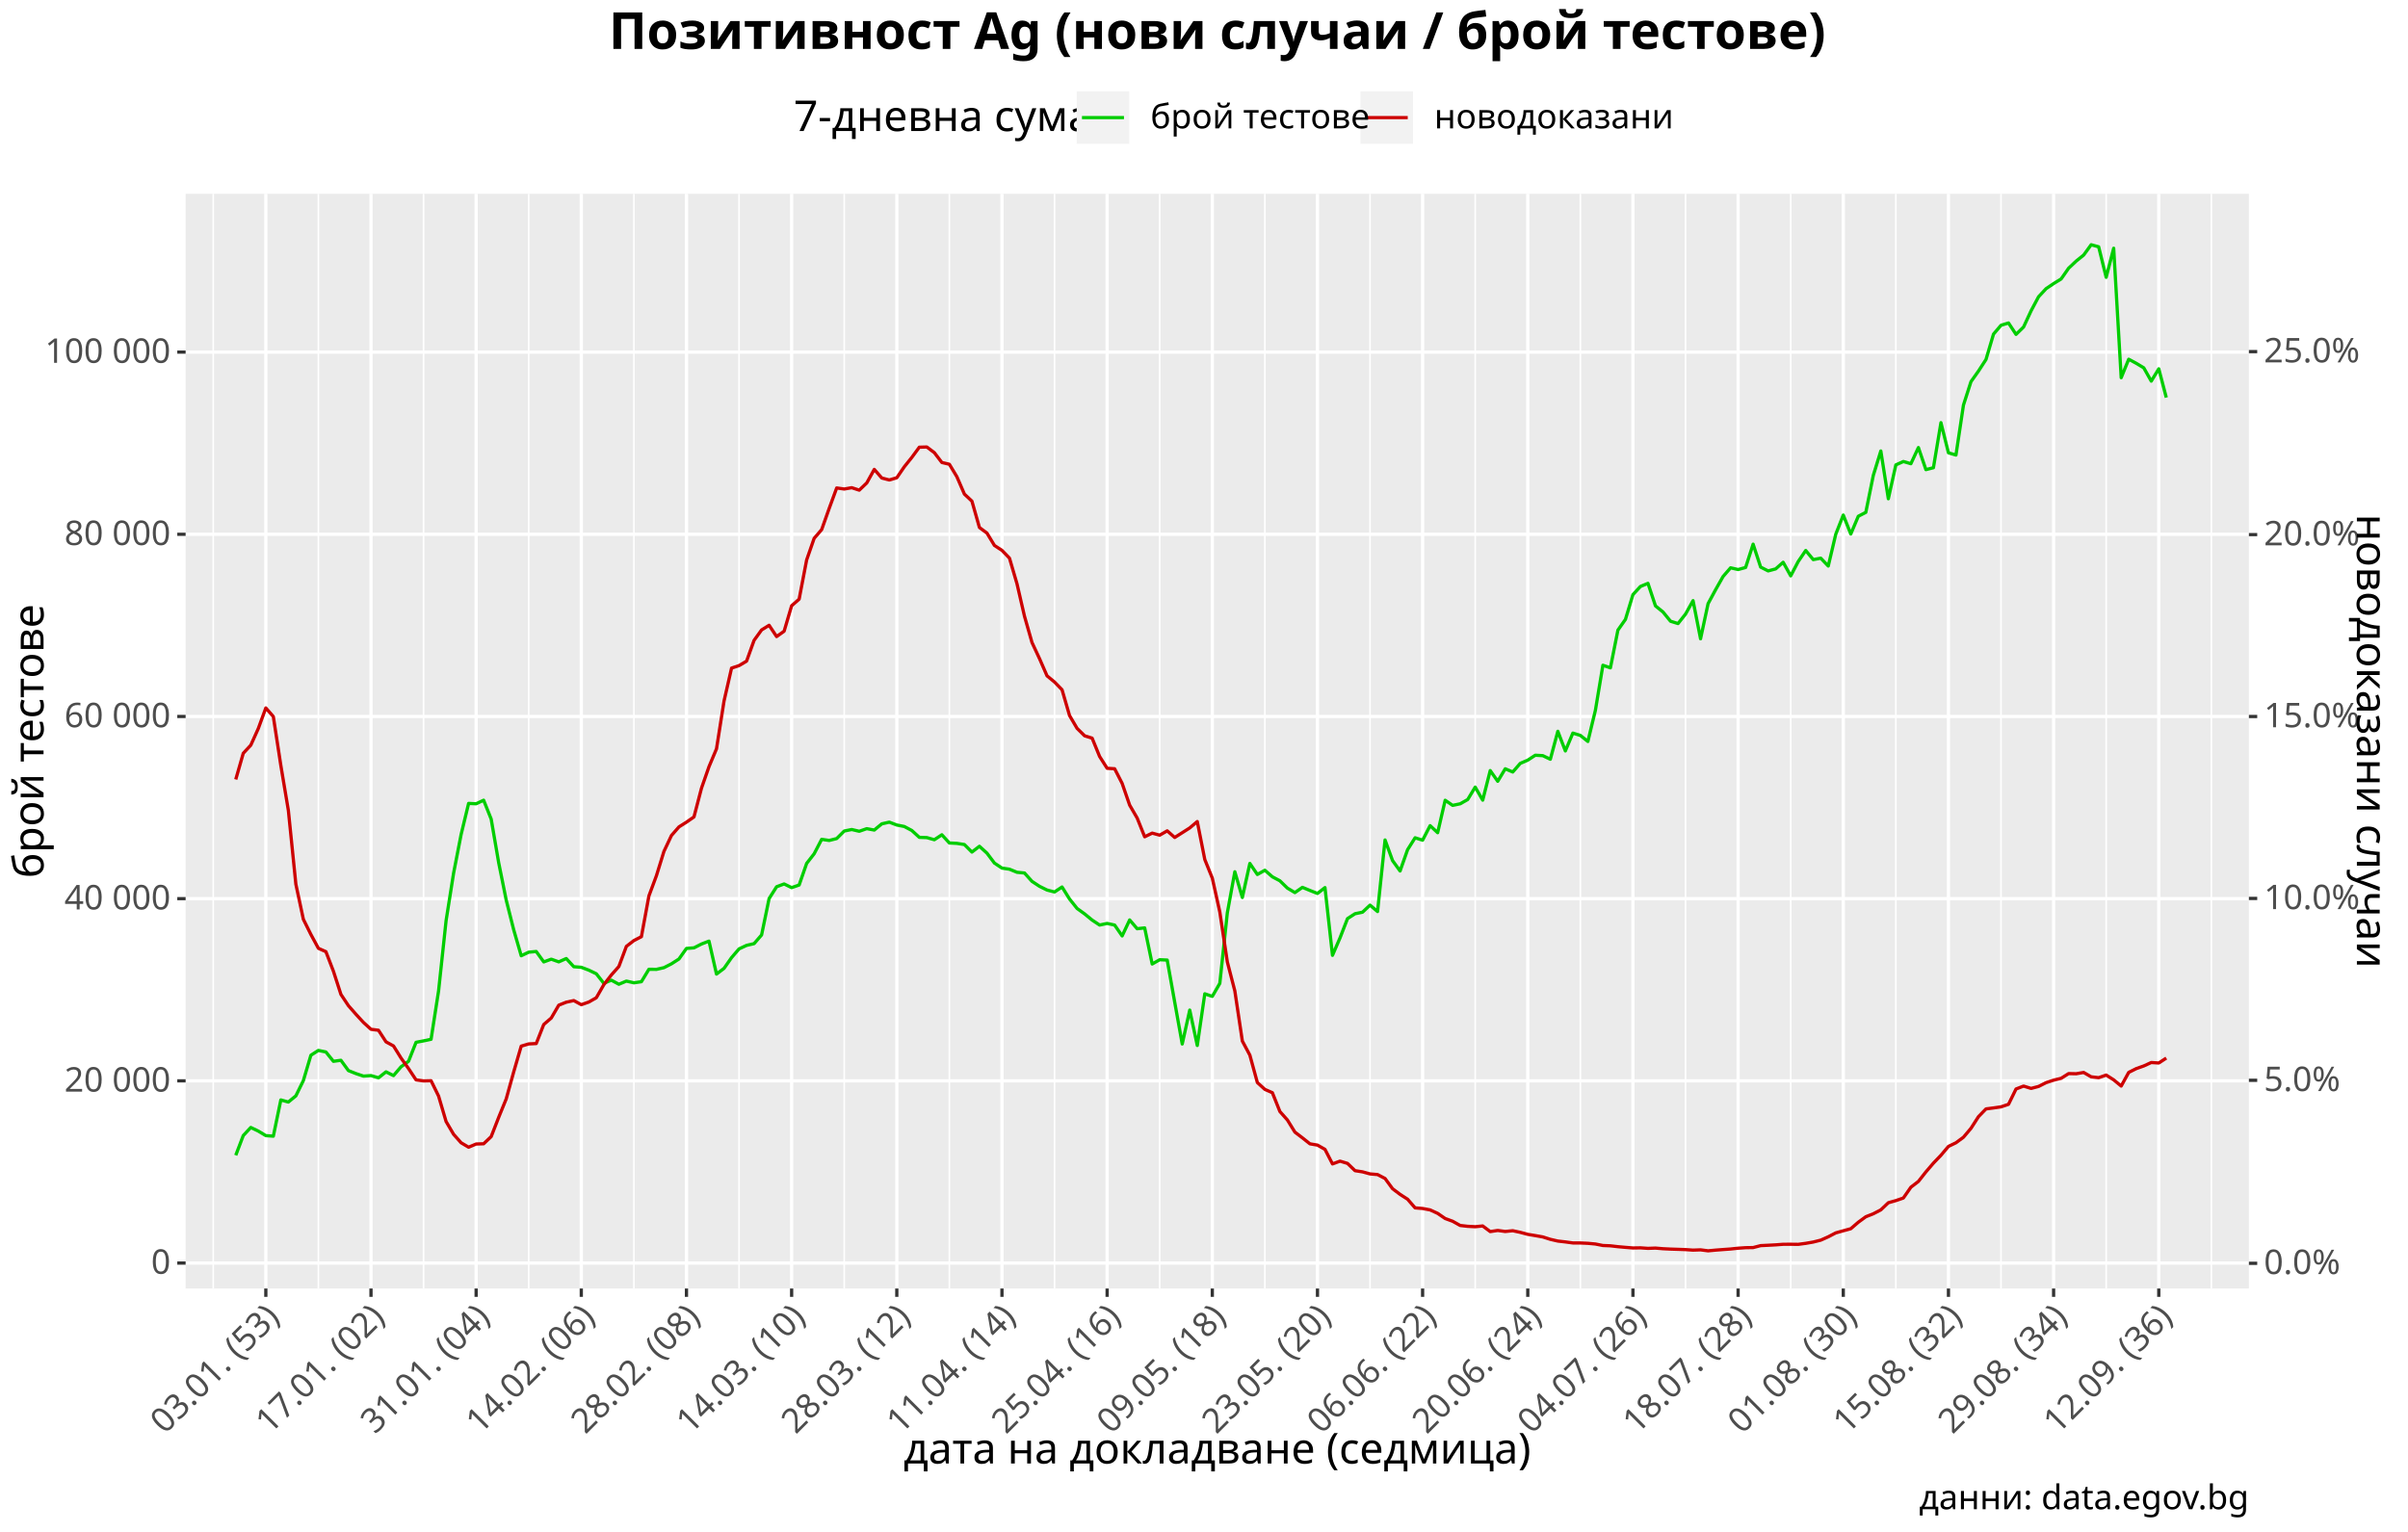
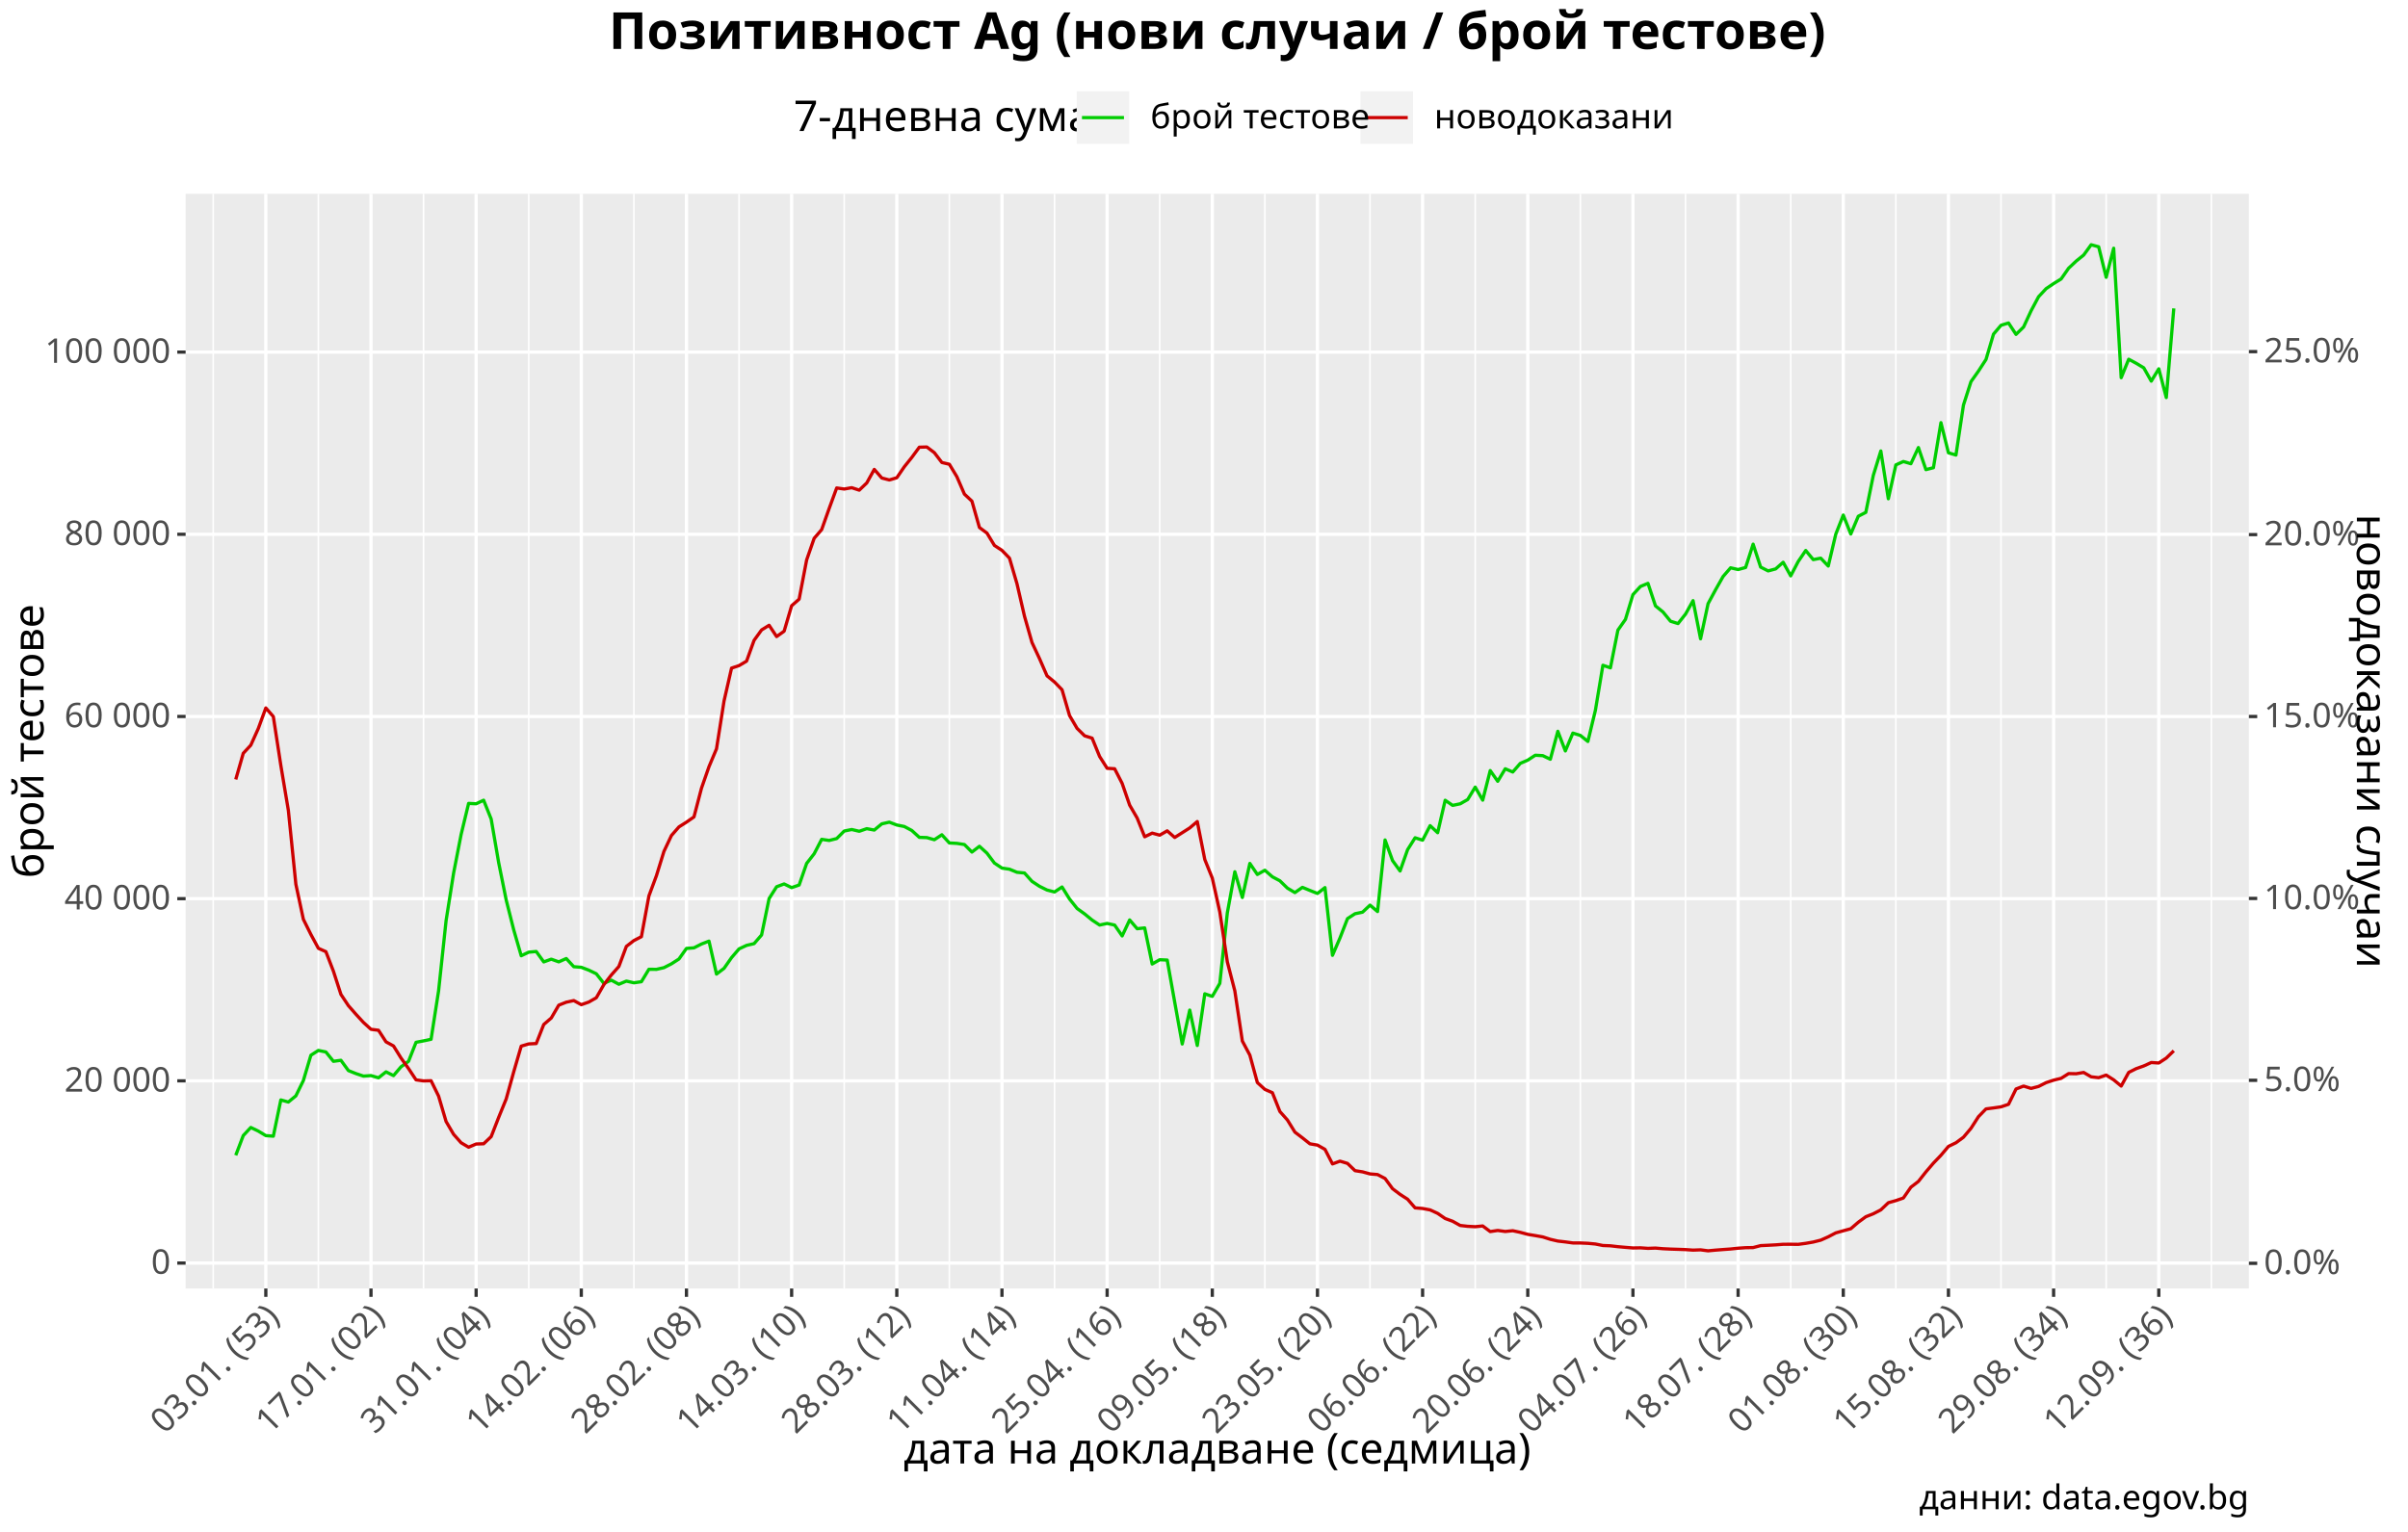
<svg xmlns="http://www.w3.org/2000/svg" class="svglite" viewBox="0 0 792.00 504.00">
  <defs>
    <style type="text/css">
    .svglite line, .svglite polyline, .svglite polygon, .svglite path, .svglite rect, .svglite circle {
      fill: none;
      stroke: #000000;
      stroke-linecap: round;
      stroke-linejoin: round;
      stroke-miterlimit: 10.00;
    }
  </style>
  </defs>
  <rect width="100%" height="100%" style="stroke: none; fill: #FFFFFF;" />
  <defs>
    <clipPath id="cpMC4wMHw3OTIuMDB8MC4wMHw1MDQuMDA=">
      <rect x="0.00" y="0.00" width="792.00" height="504.00" />
    </clipPath>
  </defs>
  <g clip-path="url(#cpMC4wMHw3OTIuMDB8MC4wMHw1MDQuMDA=)">
    <rect x="0.00" y="-0" width="792.00" height="504.00" style="stroke-width: 1.07; stroke: #FFFFFF; fill: #FFFFFF;" />
  </g>
  <defs>
    <clipPath id="cpNjEuMDV8NzM5LjY3fDYzLjc3fDQyMy45Mg==">
      <rect x="61.05" y="63.77" width="678.62" height="360.15" />
    </clipPath>
  </defs>
  <g clip-path="url(#cpNjEuMDV8NzM5LjY3fDYzLjc3fDQyMy45Mg==)">
    <rect x="61.05" y="63.77" width="678.62" height="360.15" style="stroke-width: 1.07; stroke: none; fill: #EBEBEB;" />
    <polyline points="70.13,423.92 70.13,63.77 " style="stroke-width: 0.53; stroke: #FFFFFF; stroke-linecap: butt;" />
    <polyline points="104.72,423.92 104.72,63.77 " style="stroke-width: 0.53; stroke: #FFFFFF; stroke-linecap: butt;" />
    <polyline points="139.31,423.92 139.31,63.77 " style="stroke-width: 0.53; stroke: #FFFFFF; stroke-linecap: butt;" />
    <polyline points="173.90,423.92 173.90,63.77 " style="stroke-width: 0.53; stroke: #FFFFFF; stroke-linecap: butt;" />
    <polyline points="208.49,423.92 208.49,63.77 " style="stroke-width: 0.53; stroke: #FFFFFF; stroke-linecap: butt;" />
    <polyline points="243.08,423.92 243.08,63.77 " style="stroke-width: 0.53; stroke: #FFFFFF; stroke-linecap: butt;" />
    <polyline points="277.67,423.92 277.67,63.77 " style="stroke-width: 0.53; stroke: #FFFFFF; stroke-linecap: butt;" />
    <polyline points="312.25,423.92 312.25,63.77 " style="stroke-width: 0.53; stroke: #FFFFFF; stroke-linecap: butt;" />
    <polyline points="346.84,423.92 346.84,63.77 " style="stroke-width: 0.53; stroke: #FFFFFF; stroke-linecap: butt;" />
    <polyline points="381.43,423.92 381.43,63.77 " style="stroke-width: 0.53; stroke: #FFFFFF; stroke-linecap: butt;" />
    <polyline points="416.02,423.92 416.02,63.77 " style="stroke-width: 0.53; stroke: #FFFFFF; stroke-linecap: butt;" />
    <polyline points="450.61,423.92 450.61,63.77 " style="stroke-width: 0.53; stroke: #FFFFFF; stroke-linecap: butt;" />
    <polyline points="485.20,423.92 485.20,63.77 " style="stroke-width: 0.53; stroke: #FFFFFF; stroke-linecap: butt;" />
    <polyline points="519.79,423.92 519.79,63.77 " style="stroke-width: 0.53; stroke: #FFFFFF; stroke-linecap: butt;" />
    <polyline points="554.38,423.92 554.38,63.77 " style="stroke-width: 0.53; stroke: #FFFFFF; stroke-linecap: butt;" />
    <polyline points="588.97,423.92 588.97,63.77 " style="stroke-width: 0.53; stroke: #FFFFFF; stroke-linecap: butt;" />
    <polyline points="623.55,423.92 623.55,63.77 " style="stroke-width: 0.53; stroke: #FFFFFF; stroke-linecap: butt;" />
    <polyline points="658.14,423.92 658.14,63.77 " style="stroke-width: 0.53; stroke: #FFFFFF; stroke-linecap: butt;" />
    <polyline points="692.73,423.92 692.73,63.77 " style="stroke-width: 0.53; stroke: #FFFFFF; stroke-linecap: butt;" />
    <polyline points="727.32,423.92 727.32,63.77 " style="stroke-width: 0.53; stroke: #FFFFFF; stroke-linecap: butt;" />
    <polyline points="61.05,415.54 739.67,415.54 " style="stroke-width: 1.07; stroke: #FFFFFF; stroke-linecap: butt;" />
    <polyline points="61.05,355.60 739.67,355.60 " style="stroke-width: 1.07; stroke: #FFFFFF; stroke-linecap: butt;" />
    <polyline points="61.05,295.66 739.67,295.66 " style="stroke-width: 1.07; stroke: #FFFFFF; stroke-linecap: butt;" />
    <polyline points="61.05,235.72 739.67,235.72 " style="stroke-width: 1.07; stroke: #FFFFFF; stroke-linecap: butt;" />
    <polyline points="61.05,175.78 739.67,175.78 " style="stroke-width: 1.07; stroke: #FFFFFF; stroke-linecap: butt;" />
    <polyline points="61.05,115.84 739.67,115.84 " style="stroke-width: 1.07; stroke: #FFFFFF; stroke-linecap: butt;" />
    <polyline points="87.43,423.92 87.43,63.77 " style="stroke-width: 1.07; stroke: #FFFFFF; stroke-linecap: butt;" />
    <polyline points="122.02,423.92 122.02,63.77 " style="stroke-width: 1.07; stroke: #FFFFFF; stroke-linecap: butt;" />
    <polyline points="156.60,423.92 156.60,63.77 " style="stroke-width: 1.07; stroke: #FFFFFF; stroke-linecap: butt;" />
    <polyline points="191.19,423.92 191.19,63.77 " style="stroke-width: 1.07; stroke: #FFFFFF; stroke-linecap: butt;" />
    <polyline points="225.78,423.92 225.78,63.77 " style="stroke-width: 1.07; stroke: #FFFFFF; stroke-linecap: butt;" />
    <polyline points="260.37,423.92 260.37,63.77 " style="stroke-width: 1.07; stroke: #FFFFFF; stroke-linecap: butt;" />
    <polyline points="294.96,423.92 294.96,63.77 " style="stroke-width: 1.07; stroke: #FFFFFF; stroke-linecap: butt;" />
    <polyline points="329.55,423.92 329.55,63.77 " style="stroke-width: 1.07; stroke: #FFFFFF; stroke-linecap: butt;" />
    <polyline points="364.14,423.92 364.14,63.77 " style="stroke-width: 1.07; stroke: #FFFFFF; stroke-linecap: butt;" />
    <polyline points="398.73,423.92 398.73,63.77 " style="stroke-width: 1.07; stroke: #FFFFFF; stroke-linecap: butt;" />
    <polyline points="433.32,423.92 433.32,63.77 " style="stroke-width: 1.07; stroke: #FFFFFF; stroke-linecap: butt;" />
    <polyline points="467.90,423.92 467.90,63.77 " style="stroke-width: 1.07; stroke: #FFFFFF; stroke-linecap: butt;" />
    <polyline points="502.49,423.92 502.49,63.77 " style="stroke-width: 1.07; stroke: #FFFFFF; stroke-linecap: butt;" />
    <polyline points="537.08,423.92 537.08,63.77 " style="stroke-width: 1.07; stroke: #FFFFFF; stroke-linecap: butt;" />
    <polyline points="571.67,423.92 571.67,63.77 " style="stroke-width: 1.07; stroke: #FFFFFF; stroke-linecap: butt;" />
    <polyline points="606.26,423.92 606.26,63.77 " style="stroke-width: 1.07; stroke: #FFFFFF; stroke-linecap: butt;" />
    <polyline points="640.85,423.92 640.85,63.77 " style="stroke-width: 1.07; stroke: #FFFFFF; stroke-linecap: butt;" />
    <polyline points="675.44,423.92 675.44,63.77 " style="stroke-width: 1.07; stroke: #FFFFFF; stroke-linecap: butt;" />
    <polyline points="710.03,423.92 710.03,63.77 " style="stroke-width: 1.07; stroke: #FFFFFF; stroke-linecap: butt;" />
-     <polyline points="77.54,380.09 80.01,373.60 82.49,370.94 84.96,372.13 87.43,373.62 89.90,373.80 92.37,361.88 94.84,362.57 97.31,360.54 99.78,355.50 102.25,347.18 104.72,345.59 107.19,346.10 109.66,349.17 112.13,348.84 114.60,352.23 117.07,353.21 119.54,354.04 122.02,353.87 124.49,354.60 126.96,352.64 129.43,353.87 131.90,350.98 134.37,349.17 136.84,342.92 139.31,342.45 141.78,341.92 144.25,326.00 146.72,302.88 149.19,287.26 151.66,274.55 154.13,264.32 156.60,264.44 159.07,263.27 161.55,269.47 164.02,283.83 166.49,296.10 168.96,305.90 171.43,314.44 173.90,313.27 176.37,313.04 178.84,316.47 181.31,315.57 183.78,316.45 186.25,315.36 188.72,318.05 191.19,318.24 193.66,319.18 196.13,320.37 198.60,323.51 201.08,322.48 203.55,323.82 206.02,322.78 208.49,323.34 210.96,322.98 213.43,318.89 215.90,318.92 218.37,318.36 220.84,317.10 223.31,315.51 225.78,312.03 228.25,311.84 230.72,310.58 233.19,309.63 235.66,320.47 238.14,318.59 240.61,315.06 243.08,312.18 245.55,311.03 248.02,310.46 250.49,307.60 252.96,295.63 255.43,291.74 257.90,290.82 260.37,292.03 262.84,291.17 265.31,284.06 267.78,280.89 270.25,276.14 272.72,276.51 275.19,275.89 277.67,273.41 280.14,272.91 282.61,273.49 285.08,272.63 287.55,273.09 290.02,271.05 292.49,270.49 294.96,271.43 297.43,271.92 299.90,273.23 302.37,275.49 304.84,275.57 307.31,276.27 309.78,274.64 312.25,277.34 314.72,277.47 317.20,277.85 319.67,280.33 322.14,278.43 324.61,280.68 327.08,283.96 329.55,285.60 332.02,285.97 334.49,286.98 336.96,287.22 339.43,289.97 341.90,291.60 344.37,292.82 346.84,293.46 349.31,291.82 351.78,295.78 354.25,298.88 356.73,300.67 359.20,302.70 361.67,304.34 364.14,303.81 366.61,304.35 369.08,307.92 371.55,302.66 374.02,305.55 376.49,305.28 378.96,317.16 381.43,315.75 383.90,315.86 386.37,329.73 388.84,343.47 391.31,332.32 393.79,343.96 396.26,326.96 398.73,327.81 401.20,323.53 403.67,300.34 406.14,286.81 408.61,295.27 411.08,284.07 413.55,287.70 416.02,286.31 418.49,288.47 420.96,289.78 423.43,292.19 425.90,293.66 428.37,291.94 430.84,292.96 433.32,293.95 435.79,292.02 438.26,314.30 440.73,308.58 443.20,302.22 445.67,300.62 448.14,300.11 450.61,297.79 453.08,299.90 455.55,276.35 458.02,283.14 460.49,286.55 462.96,279.55 465.43,275.63 467.90,276.42 470.37,271.64 472.85,273.96 475.32,263.29 477.79,264.97 480.26,264.45 482.73,263.05 485.20,258.96 487.67,263.25 490.14,253.52 492.61,257.04 495.08,252.93 497.55,253.99 500.02,251.15 502.49,250.09 504.96,248.47 507.43,248.61 509.91,249.79 512.38,240.60 514.85,247.06 517.32,241.19 519.79,241.95 522.26,243.94 524.73,233.70 527.20,218.87 529.67,219.72 532.14,207.30 534.61,203.79 537.08,195.63 539.55,192.95 542.02,191.92 544.49,199.34 546.96,201.34 549.44,204.38 551.91,205.15 554.38,202.03 556.85,197.61 559.32,210.16 561.79,198.61 564.26,194.03 566.73,189.66 569.20,186.81 571.67,187.38 574.14,186.70 576.61,179.03 579.08,186.57 581.55,187.83 584.02,187.17 586.49,184.99 588.97,189.46 591.44,184.74 593.91,181.11 596.38,184.11 598.85,183.64 601.32,186.22 603.79,175.76 606.26,169.45 608.73,175.69 611.20,169.85 613.67,168.57 616.14,156.39 618.61,148.37 621.08,164.09 623.55,152.95 626.02,151.84 628.50,152.56 630.97,147.25 633.44,154.51 635.91,153.88 638.38,139.06 640.85,148.97 643.32,149.71 645.79,133.27 648.26,125.57 650.73,122.08 653.20,118.27 655.67,109.93 658.14,107.02 660.61,106.26 663.08,110.01 665.56,107.59 668.03,102.26 670.50,97.62 672.97,94.97 675.44,93.30 677.91,91.78 680.38,88.24 682.85,85.91 685.32,83.92 687.79,80.52 690.26,81.20 692.73,91.23 695.20,81.67 697.67,124.26 700.14,118.19 702.61,119.52 705.09,121.01 707.56,125.39 710.03,121.34 712.50,130.80 " style="stroke-width: 1.07; stroke: #00CD00; stroke-linecap: butt;" />
-     <polyline points="77.54,256.44 80.01,247.83 82.49,245.16 84.96,239.67 87.43,232.92 89.90,235.75 92.37,251.85 94.84,266.60 97.31,290.91 99.78,302.45 102.25,307.43 104.72,312.00 107.19,313.10 109.66,319.52 112.13,327.15 114.60,330.87 117.07,333.69 119.54,336.38 122.02,338.64 124.49,338.96 126.96,342.77 129.43,344.12 131.90,348.09 134.37,351.56 136.84,355.28 139.31,355.62 141.78,355.56 144.25,360.61 146.72,368.98 149.19,373.19 151.66,375.97 154.13,377.43 156.60,376.38 159.07,376.30 161.55,373.95 164.02,367.61 166.49,361.55 168.96,352.66 171.43,344.18 173.90,343.45 176.37,343.33 178.84,337.06 181.31,334.93 183.78,330.70 186.25,329.72 188.72,329.19 191.19,330.54 193.66,329.67 196.13,328.26 198.60,323.96 201.08,320.76 203.55,317.97 206.02,311.35 208.49,309.44 210.96,308.17 213.43,294.76 215.90,288.11 218.37,280.12 220.84,274.88 223.31,272.05 225.78,270.49 228.25,268.77 230.72,259.32 233.19,252.24 235.66,246.36 238.14,230.63 240.61,219.81 243.08,218.98 245.55,217.52 248.02,210.67 250.49,207.25 252.96,205.72 255.43,209.43 257.90,207.67 260.37,199.29 262.84,197.12 265.31,184.21 267.78,177.11 270.25,174.24 272.72,167.28 275.19,160.54 277.67,160.89 280.14,160.45 282.61,161.26 285.08,158.89 287.55,154.43 290.02,157.26 292.49,157.91 294.96,157.18 297.43,153.57 299.90,150.49 302.37,147.13 304.84,147.06 307.31,148.93 309.78,152.16 312.25,152.74 314.72,156.84 317.20,162.56 319.67,164.88 322.14,173.55 324.61,175.38 327.08,179.46 329.55,181.07 332.02,183.63 334.49,192.06 336.96,202.75 339.43,211.40 341.90,216.69 344.37,222.35 346.84,224.39 349.31,226.93 351.78,235.42 354.25,239.63 356.73,242.08 359.20,242.85 361.67,248.89 364.14,252.77 366.61,252.92 369.08,257.74 371.55,264.89 374.02,269.14 376.49,275.30 378.96,274.10 381.43,274.77 383.90,273.35 386.37,275.53 388.84,273.96 391.31,272.39 393.79,270.29 396.26,282.78 398.73,288.91 401.20,300.04 403.67,316.46 406.14,326.01 408.61,342.50 411.08,347.14 413.55,356.16 416.02,358.41 418.49,359.50 420.96,365.69 423.43,368.47 425.90,372.47 428.37,374.35 430.84,376.32 433.32,376.74 435.79,378.14 438.26,382.93 440.73,382.02 443.20,382.76 445.67,385.15 448.14,385.54 450.61,386.22 453.08,386.43 455.55,387.72 458.02,391.09 460.49,392.95 462.96,394.54 465.43,397.39 467.90,397.59 470.37,398.06 472.85,399.20 475.32,400.89 477.79,401.80 480.26,403.18 482.73,403.46 485.20,403.59 487.67,403.34 490.14,405.19 492.61,404.82 495.08,405.16 497.55,404.91 500.02,405.44 502.49,406.10 504.96,406.51 507.43,406.95 509.91,407.74 512.38,408.31 514.85,408.59 517.32,408.93 519.79,408.94 522.26,409.05 524.73,409.28 527.20,409.77 529.67,409.87 532.14,410.16 534.61,410.38 537.08,410.58 539.55,410.54 542.02,410.71 544.49,410.62 546.96,410.83 549.44,410.95 551.91,411.03 554.38,411.12 556.85,411.29 559.32,411.20 561.79,411.52 564.26,411.29 566.73,411.10 569.20,410.92 571.67,410.66 574.14,410.49 576.61,410.45 579.08,409.81 581.55,409.69 584.02,409.56 586.49,409.37 588.97,409.36 591.44,409.39 593.91,409.06 596.38,408.63 598.85,408.01 601.32,406.91 603.79,405.62 606.26,404.93 608.73,404.25 611.20,402.12 613.67,400.31 616.14,399.33 618.61,398.05 621.08,395.70 623.55,395.00 626.02,394.15 628.50,390.59 630.97,388.69 633.44,385.55 635.91,382.67 638.38,380.09 640.85,377.17 643.32,375.97 645.79,374.15 648.26,371.22 650.73,367.38 653.20,364.83 655.67,364.51 658.14,364.15 660.61,363.32 663.08,358.28 665.56,357.32 668.03,358.09 670.50,357.44 672.97,356.19 675.44,355.37 677.91,354.77 680.38,353.21 682.85,353.26 685.32,352.84 687.79,354.27 690.26,354.56 692.73,353.70 695.20,355.27 697.67,357.31 700.14,352.82 702.61,351.58 705.09,350.70 707.56,349.57 710.03,349.73 712.50,348.11 " style="stroke-width: 1.07; stroke: #CD0000; stroke-linecap: butt;" />
+     <polyline points="77.54,380.09 80.01,373.60 82.49,370.94 84.96,372.13 87.43,373.62 89.90,373.80 92.37,361.88 94.84,362.57 97.31,360.54 99.78,355.50 102.25,347.18 104.72,345.59 107.19,346.10 109.66,349.17 112.13,348.84 114.60,352.23 117.07,353.21 119.54,354.04 122.02,353.87 124.49,354.60 126.96,352.64 129.43,353.87 131.90,350.98 134.37,349.17 136.84,342.92 139.31,342.45 141.78,341.92 144.25,326.00 146.72,302.88 149.19,287.26 151.66,274.55 154.13,264.32 156.60,264.44 159.07,263.27 161.55,269.47 164.02,283.83 166.49,296.10 168.96,305.90 171.43,314.44 173.90,313.27 176.37,313.04 178.84,316.47 181.31,315.57 183.78,316.45 186.25,315.36 188.72,318.05 191.19,318.24 193.66,319.18 196.13,320.37 198.60,323.51 201.08,322.48 203.55,323.82 206.02,322.78 208.49,323.34 210.96,322.98 213.43,318.89 215.90,318.92 218.37,318.36 220.84,317.10 223.31,315.51 225.78,312.03 228.25,311.84 230.72,310.58 233.19,309.63 235.66,320.47 238.14,318.59 240.61,315.06 243.08,312.18 245.55,311.03 248.02,310.46 250.49,307.60 252.96,295.63 255.43,291.74 257.90,290.82 260.37,292.03 262.84,291.17 265.31,284.06 267.78,280.89 270.25,276.14 272.72,276.51 275.19,275.89 277.67,273.41 280.14,272.91 282.61,273.49 285.08,272.63 287.55,273.09 290.02,271.05 292.49,270.49 294.96,271.43 297.43,271.92 299.90,273.23 302.37,275.49 304.84,275.57 307.31,276.27 309.78,274.64 312.25,277.34 314.72,277.47 317.20,277.85 319.67,280.33 322.14,278.43 324.61,280.68 327.08,283.96 329.55,285.60 332.02,285.97 334.49,286.98 336.96,287.22 339.43,289.97 341.90,291.60 344.37,292.82 346.84,293.46 349.31,291.82 351.78,295.78 354.25,298.88 356.73,300.67 359.20,302.70 361.67,304.34 364.14,303.81 366.61,304.35 369.08,307.92 371.55,302.66 374.02,305.55 376.49,305.28 378.96,317.16 381.43,315.75 383.90,315.86 386.37,329.73 388.84,343.47 391.31,332.32 393.79,343.96 396.26,326.96 398.73,327.81 401.20,323.53 403.67,300.34 406.14,286.81 408.61,295.27 411.08,284.07 413.55,287.70 416.02,286.31 418.49,288.47 420.96,289.78 423.43,292.19 425.90,293.66 428.37,291.94 430.84,292.96 433.32,293.95 435.79,292.02 438.26,314.30 440.73,308.58 443.20,302.22 445.67,300.62 448.14,300.11 450.61,297.79 453.08,299.90 455.55,276.35 458.02,283.14 460.49,286.55 462.96,279.55 465.43,275.63 467.90,276.42 470.37,271.64 472.85,273.96 475.32,263.29 477.79,264.97 480.26,264.45 482.73,263.05 485.20,258.96 487.67,263.25 490.14,253.52 492.61,257.04 495.08,252.93 497.55,253.99 500.02,251.15 502.49,250.09 504.96,248.47 507.43,248.61 509.91,249.79 512.38,240.60 514.85,247.06 517.32,241.19 519.79,241.95 522.26,243.94 524.73,233.70 527.20,218.87 529.67,219.72 532.14,207.30 534.61,203.79 537.08,195.63 539.55,192.95 542.02,191.92 544.49,199.34 546.96,201.34 549.44,204.38 551.91,205.15 554.38,202.03 556.85,197.61 559.32,210.16 561.79,198.61 564.26,194.03 566.73,189.66 569.20,186.81 571.67,187.38 574.14,186.70 576.61,179.03 579.08,186.57 581.55,187.83 584.02,187.17 586.49,184.99 588.97,189.46 591.44,184.74 593.91,181.11 596.38,184.11 598.85,183.64 601.32,186.22 603.79,175.76 606.26,169.45 608.73,175.69 611.20,169.85 613.67,168.57 616.14,156.39 618.61,148.37 621.08,164.09 623.55,152.95 626.02,151.84 628.50,152.56 630.97,147.25 633.44,154.51 635.91,153.88 638.38,139.06 640.85,148.97 643.32,149.71 645.79,133.27 648.26,125.57 650.73,122.08 653.20,118.27 655.67,109.93 658.14,107.02 660.61,106.26 663.08,110.01 665.56,107.59 668.03,102.26 670.50,97.62 672.97,94.97 675.44,93.30 677.91,91.78 680.38,88.24 682.85,85.91 685.32,83.92 687.79,80.52 690.26,81.20 692.73,91.23 695.20,81.67 697.67,124.26 700.14,118.19 702.61,119.52 705.09,121.01 707.56,125.39 710.03,121.34 712.50,130.80 714.97,101.46 " style="stroke-width: 1.07; stroke: #00CD00; stroke-linecap: butt;" />
+     <polyline points="77.54,256.44 80.01,247.83 82.49,245.16 84.96,239.67 87.43,232.92 89.90,235.75 92.37,251.85 94.84,266.60 97.31,290.91 99.78,302.45 102.25,307.43 104.72,312.00 107.19,313.10 109.66,319.52 112.13,327.15 114.60,330.87 117.07,333.69 119.54,336.38 122.02,338.64 124.49,338.96 126.96,342.77 129.43,344.12 131.90,348.09 134.37,351.56 136.84,355.28 139.31,355.62 141.78,355.56 144.25,360.61 146.72,368.98 149.19,373.19 151.66,375.97 154.13,377.43 156.60,376.38 159.07,376.30 161.55,373.95 164.02,367.61 166.49,361.55 168.96,352.66 171.43,344.18 173.90,343.45 176.37,343.33 178.84,337.06 181.31,334.93 183.78,330.70 186.25,329.72 188.72,329.19 191.19,330.54 193.66,329.67 196.13,328.26 198.60,323.96 201.08,320.76 203.55,317.97 206.02,311.35 208.49,309.44 210.96,308.17 213.43,294.76 215.90,288.11 218.37,280.12 220.84,274.88 223.31,272.05 225.78,270.49 228.25,268.77 230.72,259.32 233.19,252.24 235.66,246.36 238.14,230.63 240.61,219.81 243.08,218.98 245.55,217.52 248.02,210.67 250.49,207.25 252.96,205.72 255.43,209.43 257.90,207.67 260.37,199.29 262.84,197.12 265.31,184.21 267.78,177.11 270.25,174.24 272.72,167.28 275.19,160.54 277.67,160.89 280.14,160.45 282.61,161.26 285.08,158.89 287.55,154.43 290.02,157.26 292.49,157.91 294.96,157.18 297.43,153.57 299.90,150.49 302.37,147.13 304.84,147.06 307.31,148.93 309.78,152.16 312.25,152.74 314.72,156.84 317.20,162.56 319.67,164.88 322.14,173.55 324.61,175.38 327.08,179.46 329.55,181.07 332.02,183.63 334.49,192.06 336.96,202.75 339.43,211.40 341.90,216.69 344.37,222.35 346.84,224.39 349.31,226.93 351.78,235.42 354.25,239.63 356.73,242.08 359.20,242.85 361.67,248.89 364.14,252.77 366.61,252.92 369.08,257.74 371.55,264.89 374.02,269.14 376.49,275.30 378.96,274.10 381.43,274.77 383.90,273.35 386.37,275.53 388.84,273.96 391.31,272.39 393.79,270.29 396.26,282.78 398.73,288.91 401.20,300.04 403.67,316.46 406.14,326.01 408.61,342.50 411.08,347.14 413.55,356.16 416.02,358.41 418.49,359.50 420.96,365.69 423.43,368.47 425.90,372.47 428.37,374.35 430.84,376.32 433.32,376.74 435.79,378.14 438.26,382.93 440.73,382.02 443.20,382.76 445.67,385.15 448.14,385.54 450.61,386.22 453.08,386.43 455.55,387.72 458.02,391.09 460.49,392.95 462.96,394.54 465.43,397.39 467.90,397.59 470.37,398.06 472.85,399.20 475.32,400.89 477.79,401.80 480.26,403.18 482.73,403.46 485.20,403.59 487.67,403.34 490.14,405.19 492.61,404.82 495.08,405.16 497.55,404.91 500.02,405.44 502.49,406.10 504.96,406.51 507.43,406.95 509.91,407.74 512.38,408.31 514.85,408.59 517.32,408.93 519.79,408.94 522.26,409.05 524.73,409.28 527.20,409.77 529.67,409.87 532.14,410.16 534.61,410.38 537.08,410.58 539.55,410.54 542.02,410.71 544.49,410.62 546.96,410.83 549.44,410.95 551.91,411.03 554.38,411.12 556.85,411.29 559.32,411.20 561.79,411.52 564.26,411.29 566.73,411.10 569.20,410.92 571.67,410.66 574.14,410.49 576.61,410.45 579.08,409.81 581.55,409.69 584.02,409.56 586.49,409.37 588.97,409.36 591.44,409.39 593.91,409.06 596.38,408.63 598.85,408.01 601.32,406.91 603.79,405.62 606.26,404.93 608.73,404.25 611.20,402.12 613.67,400.31 616.14,399.33 618.61,398.05 621.08,395.70 623.55,395.00 626.02,394.15 628.50,390.59 630.97,388.69 633.44,385.55 635.91,382.67 638.38,380.09 640.85,377.17 643.32,375.97 645.79,374.15 648.26,371.22 650.73,367.38 653.20,364.83 655.67,364.51 658.14,364.15 660.61,363.32 663.08,358.28 665.56,357.32 668.03,358.09 670.50,357.44 672.97,356.19 675.44,355.37 677.91,354.77 680.38,353.21 682.85,353.26 685.32,352.84 687.79,354.27 690.26,354.56 692.73,353.70 695.20,355.27 697.67,357.31 700.14,352.82 702.61,351.58 705.09,350.70 707.56,349.57 710.03,349.73 712.50,348.11 714.97,345.71 " style="stroke-width: 1.07; stroke: #CD0000; stroke-linecap: butt;" />
  </g>
  <g clip-path="url(#cpMC4wMHw3OTIuMDB8MC4wMHw1MDQuMDA=)">
    <text x="56.12" y="419.08" text-anchor="end" style="font-size: 11.20px; fill: #4D4D4D; font-family: Calibri;" textLength="5.67px" lengthAdjust="spacingAndGlyphs">0</text>
    <text x="56.12" y="359.14" text-anchor="end" style="font-size: 11.20px; fill: #4D4D4D; font-family: Calibri;" textLength="30.90px" lengthAdjust="spacingAndGlyphs">20 000</text>
    <text x="56.12" y="299.20" text-anchor="end" style="font-size: 11.20px; fill: #4D4D4D; font-family: Calibri;" textLength="30.90px" lengthAdjust="spacingAndGlyphs">40 000</text>
    <text x="56.12" y="239.26" text-anchor="end" style="font-size: 11.20px; fill: #4D4D4D; font-family: Calibri;" textLength="30.90px" lengthAdjust="spacingAndGlyphs">60 000</text>
    <text x="56.12" y="179.32" text-anchor="end" style="font-size: 11.20px; fill: #4D4D4D; font-family: Calibri;" textLength="30.90px" lengthAdjust="spacingAndGlyphs">80 000</text>
    <text x="56.12" y="119.37" text-anchor="end" style="font-size: 11.20px; fill: #4D4D4D; font-family: Calibri;" textLength="36.57px" lengthAdjust="spacingAndGlyphs">100 000</text>
    <polyline points="58.31,415.54 61.05,415.54 " style="stroke-width: 1.07; stroke: #333333; stroke-linecap: butt;" />
    <polyline points="58.31,355.60 61.05,355.60 " style="stroke-width: 1.07; stroke: #333333; stroke-linecap: butt;" />
    <polyline points="58.31,295.66 61.05,295.66 " style="stroke-width: 1.07; stroke: #333333; stroke-linecap: butt;" />
    <polyline points="58.31,235.72 61.05,235.72 " style="stroke-width: 1.07; stroke: #333333; stroke-linecap: butt;" />
    <polyline points="58.31,175.78 61.05,175.78 " style="stroke-width: 1.07; stroke: #333333; stroke-linecap: butt;" />
    <polyline points="58.31,115.84 61.05,115.84 " style="stroke-width: 1.07; stroke: #333333; stroke-linecap: butt;" />
    <polyline points="739.67,415.63 742.41,415.63 " style="stroke-width: 1.07; stroke: #333333; stroke-linecap: butt;" />
    <polyline points="739.67,355.42 742.41,355.42 " style="stroke-width: 1.07; stroke: #333333; stroke-linecap: butt;" />
    <polyline points="739.67,295.58 742.41,295.58 " style="stroke-width: 1.07; stroke: #333333; stroke-linecap: butt;" />
    <polyline points="739.67,235.73 742.41,235.73 " style="stroke-width: 1.07; stroke: #333333; stroke-linecap: butt;" />
    <polyline points="739.67,175.89 742.41,175.89 " style="stroke-width: 1.07; stroke: #333333; stroke-linecap: butt;" />
    <polyline points="739.67,115.68 742.41,115.68 " style="stroke-width: 1.07; stroke: #333333; stroke-linecap: butt;" />
    <text x="744.61" y="419.16" style="font-size: 11.20px; fill: #4D4D4D; font-family: Calibri;" textLength="22.17px" lengthAdjust="spacingAndGlyphs">0.0%</text>
    <text x="744.61" y="358.96" style="font-size: 11.20px; fill: #4D4D4D; font-family: Calibri;" textLength="22.17px" lengthAdjust="spacingAndGlyphs">5.0%</text>
    <text x="744.61" y="299.11" style="font-size: 11.20px; fill: #4D4D4D; font-family: Calibri;" textLength="27.84px" lengthAdjust="spacingAndGlyphs">10.0%</text>
    <text x="744.61" y="239.27" style="font-size: 11.20px; fill: #4D4D4D; font-family: Calibri;" textLength="27.84px" lengthAdjust="spacingAndGlyphs">15.0%</text>
    <text x="744.61" y="179.42" style="font-size: 11.20px; fill: #4D4D4D; font-family: Calibri;" textLength="27.84px" lengthAdjust="spacingAndGlyphs">20.0%</text>
    <text x="744.61" y="119.22" style="font-size: 11.20px; fill: #4D4D4D; font-family: Calibri;" textLength="27.84px" lengthAdjust="spacingAndGlyphs">25.0%</text>
    <polyline points="87.43,426.66 87.43,423.92 " style="stroke-width: 1.07; stroke: #333333; stroke-linecap: butt;" />
    <polyline points="122.02,426.66 122.02,423.92 " style="stroke-width: 1.07; stroke: #333333; stroke-linecap: butt;" />
    <polyline points="156.60,426.66 156.60,423.92 " style="stroke-width: 1.07; stroke: #333333; stroke-linecap: butt;" />
    <polyline points="191.19,426.66 191.19,423.92 " style="stroke-width: 1.07; stroke: #333333; stroke-linecap: butt;" />
    <polyline points="225.78,426.66 225.78,423.92 " style="stroke-width: 1.07; stroke: #333333; stroke-linecap: butt;" />
    <polyline points="260.37,426.66 260.37,423.92 " style="stroke-width: 1.07; stroke: #333333; stroke-linecap: butt;" />
    <polyline points="294.96,426.66 294.96,423.92 " style="stroke-width: 1.07; stroke: #333333; stroke-linecap: butt;" />
    <polyline points="329.55,426.66 329.55,423.92 " style="stroke-width: 1.07; stroke: #333333; stroke-linecap: butt;" />
    <polyline points="364.14,426.66 364.14,423.92 " style="stroke-width: 1.07; stroke: #333333; stroke-linecap: butt;" />
    <polyline points="398.73,426.66 398.73,423.92 " style="stroke-width: 1.07; stroke: #333333; stroke-linecap: butt;" />
    <polyline points="433.32,426.66 433.32,423.92 " style="stroke-width: 1.07; stroke: #333333; stroke-linecap: butt;" />
    <polyline points="467.90,426.66 467.90,423.92 " style="stroke-width: 1.07; stroke: #333333; stroke-linecap: butt;" />
    <polyline points="502.49,426.66 502.49,423.92 " style="stroke-width: 1.07; stroke: #333333; stroke-linecap: butt;" />
    <polyline points="537.08,426.66 537.08,423.92 " style="stroke-width: 1.07; stroke: #333333; stroke-linecap: butt;" />
    <polyline points="571.67,426.66 571.67,423.92 " style="stroke-width: 1.07; stroke: #333333; stroke-linecap: butt;" />
    <polyline points="606.26,426.66 606.26,423.92 " style="stroke-width: 1.07; stroke: #333333; stroke-linecap: butt;" />
    <polyline points="640.85,426.66 640.85,423.92 " style="stroke-width: 1.07; stroke: #333333; stroke-linecap: butt;" />
    <polyline points="675.44,426.66 675.44,423.92 " style="stroke-width: 1.07; stroke: #333333; stroke-linecap: butt;" />
    <polyline points="710.03,426.66 710.03,423.92 " style="stroke-width: 1.07; stroke: #333333; stroke-linecap: butt;" />
    <text transform="translate(92.43,433.85) rotate(-45)" text-anchor="end" style="font-size: 11.20px; fill: #4D4D4D; font-family: Calibri;" textLength="49.00px" lengthAdjust="spacingAndGlyphs">03.01. (53)</text>
    <text transform="translate(127.01,433.85) rotate(-45)" text-anchor="end" style="font-size: 11.20px; fill: #4D4D4D; font-family: Calibri;" textLength="49.00px" lengthAdjust="spacingAndGlyphs">17.01. (02)</text>
    <text transform="translate(161.60,433.85) rotate(-45)" text-anchor="end" style="font-size: 11.20px; fill: #4D4D4D; font-family: Calibri;" textLength="49.00px" lengthAdjust="spacingAndGlyphs">31.01. (04)</text>
    <text transform="translate(196.19,433.85) rotate(-45)" text-anchor="end" style="font-size: 11.20px; fill: #4D4D4D; font-family: Calibri;" textLength="49.00px" lengthAdjust="spacingAndGlyphs">14.02. (06)</text>
    <text transform="translate(230.78,433.85) rotate(-45)" text-anchor="end" style="font-size: 11.20px; fill: #4D4D4D; font-family: Calibri;" textLength="49.00px" lengthAdjust="spacingAndGlyphs">28.02. (08)</text>
    <text transform="translate(265.37,433.85) rotate(-45)" text-anchor="end" style="font-size: 11.20px; fill: #4D4D4D; font-family: Calibri;" textLength="49.00px" lengthAdjust="spacingAndGlyphs">14.03. (10)</text>
    <text transform="translate(299.96,433.85) rotate(-45)" text-anchor="end" style="font-size: 11.20px; fill: #4D4D4D; font-family: Calibri;" textLength="49.00px" lengthAdjust="spacingAndGlyphs">28.03. (12)</text>
    <text transform="translate(334.55,433.85) rotate(-45)" text-anchor="end" style="font-size: 11.20px; fill: #4D4D4D; font-family: Calibri;" textLength="49.00px" lengthAdjust="spacingAndGlyphs">11.04. (14)</text>
    <text transform="translate(369.14,433.85) rotate(-45)" text-anchor="end" style="font-size: 11.20px; fill: #4D4D4D; font-family: Calibri;" textLength="49.00px" lengthAdjust="spacingAndGlyphs">25.04. (16)</text>
    <text transform="translate(403.73,433.85) rotate(-45)" text-anchor="end" style="font-size: 11.20px; fill: #4D4D4D; font-family: Calibri;" textLength="49.00px" lengthAdjust="spacingAndGlyphs">09.05. (18)</text>
    <text transform="translate(438.31,433.85) rotate(-45)" text-anchor="end" style="font-size: 11.20px; fill: #4D4D4D; font-family: Calibri;" textLength="49.00px" lengthAdjust="spacingAndGlyphs">23.05. (20)</text>
    <text transform="translate(472.90,433.85) rotate(-45)" text-anchor="end" style="font-size: 11.20px; fill: #4D4D4D; font-family: Calibri;" textLength="49.00px" lengthAdjust="spacingAndGlyphs">06.06. (22)</text>
    <text transform="translate(507.49,433.85) rotate(-45)" text-anchor="end" style="font-size: 11.20px; fill: #4D4D4D; font-family: Calibri;" textLength="49.00px" lengthAdjust="spacingAndGlyphs">20.06. (24)</text>
    <text transform="translate(542.08,433.85) rotate(-45)" text-anchor="end" style="font-size: 11.20px; fill: #4D4D4D; font-family: Calibri;" textLength="49.00px" lengthAdjust="spacingAndGlyphs">04.07. (26)</text>
    <text transform="translate(576.67,433.85) rotate(-45)" text-anchor="end" style="font-size: 11.20px; fill: #4D4D4D; font-family: Calibri;" textLength="49.00px" lengthAdjust="spacingAndGlyphs">18.07. (28)</text>
    <text transform="translate(611.26,433.85) rotate(-45)" text-anchor="end" style="font-size: 11.20px; fill: #4D4D4D; font-family: Calibri;" textLength="49.00px" lengthAdjust="spacingAndGlyphs">01.08. (30)</text>
    <text transform="translate(645.85,433.85) rotate(-45)" text-anchor="end" style="font-size: 11.20px; fill: #4D4D4D; font-family: Calibri;" textLength="49.00px" lengthAdjust="spacingAndGlyphs">15.08. (32)</text>
    <text transform="translate(680.44,433.85) rotate(-45)" text-anchor="end" style="font-size: 11.20px; fill: #4D4D4D; font-family: Calibri;" textLength="49.00px" lengthAdjust="spacingAndGlyphs">29.08. (34)</text>
    <text transform="translate(715.03,433.85) rotate(-45)" text-anchor="end" style="font-size: 11.20px; fill: #4D4D4D; font-family: Calibri;" textLength="49.00px" lengthAdjust="spacingAndGlyphs">12.09. (36)</text>
    <text x="400.36" y="481.49" text-anchor="middle" style="font-size: 14.00px; font-family: Calibri;" textLength="181.99px" lengthAdjust="spacingAndGlyphs">дата на докладване (седмица)</text>
    <text transform="translate(14.32,243.84) rotate(-90)" text-anchor="middle" style="font-size: 14.00px; font-family: Calibri;" textLength="77.69px" lengthAdjust="spacingAndGlyphs">брой тестове</text>
    <text transform="translate(775.19,243.84) rotate(90)" text-anchor="middle" style="font-size: 14.00px; font-family: Calibri;" textLength="128.39px" lengthAdjust="spacingAndGlyphs">новодоказани случаи</text>
    <rect x="255.57" y="24.57" width="289.59" height="28.24" style="stroke-width: 1.07; stroke: none; fill: #FFFFFF;" />
    <text x="261.05" y="43.11" style="font-size: 14.00px; font-family: Calibri;" textLength="86.10px" lengthAdjust="spacingAndGlyphs">7-дневна сума</text>
    <rect x="354.13" y="30.05" width="17.28" height="17.28" style="stroke-width: 1.07; stroke: none; fill: #F2F2F2;" />
    <line x1="355.86" y1="38.69" x2="369.68" y2="38.69" style="stroke-width: 1.07; stroke: #00CD00; stroke-linecap: butt;" />
    <rect x="447.46" y="30.05" width="17.28" height="17.28" style="stroke-width: 1.07; stroke: none; fill: #F2F2F2;" />
    <line x1="449.19" y1="38.69" x2="463.01" y2="38.69" style="stroke-width: 1.07; stroke: #CD0000; stroke-linecap: butt;" />
    <text x="378.38" y="42.23" style="font-size: 11.20px; font-family: Calibri;" textLength="62.11px" lengthAdjust="spacingAndGlyphs">брой тестове</text>
    <text x="471.72" y="42.23" style="font-size: 11.20px; font-family: Calibri;" textLength="67.96px" lengthAdjust="spacingAndGlyphs">новодоказани</text>
    <text x="400.36" y="16.10" text-anchor="middle" style="font-size: 16.80px; font-weight: bold; font-family: Calibri;" textLength="326.91px" lengthAdjust="spacingAndGlyphs">Позитивност Ag (нови случаи / брой тестове)</text>
    <text x="739.67" y="496.53" text-anchor="end" style="font-size: 11.20px; font-family: Calibri;" textLength="94.05px" lengthAdjust="spacingAndGlyphs">данни: data.egov.bg</text>
  </g>
</svg>
